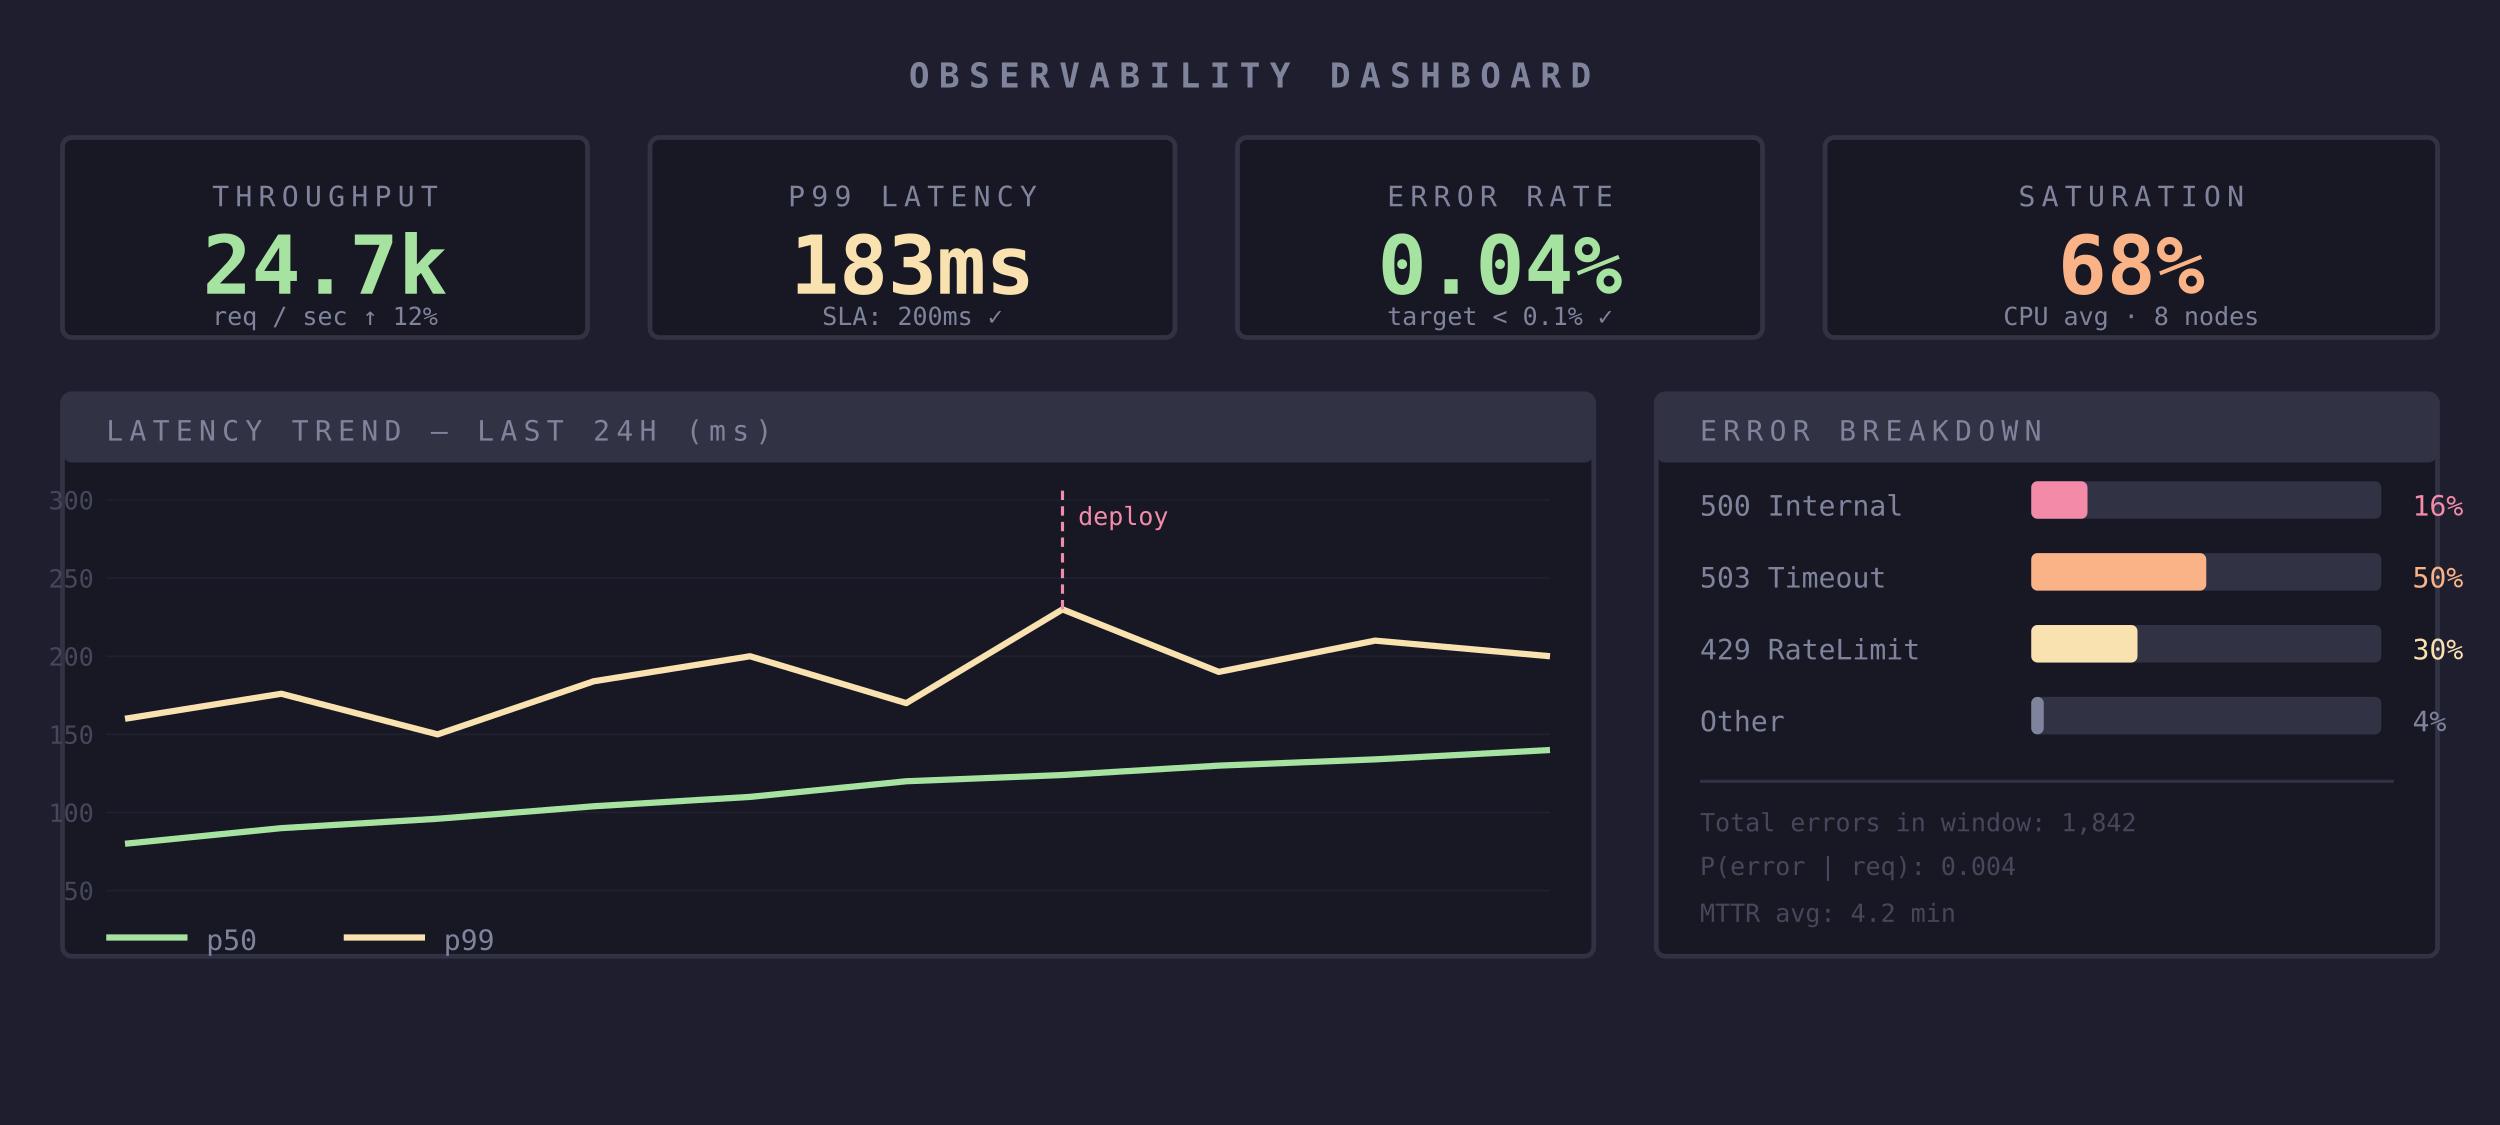
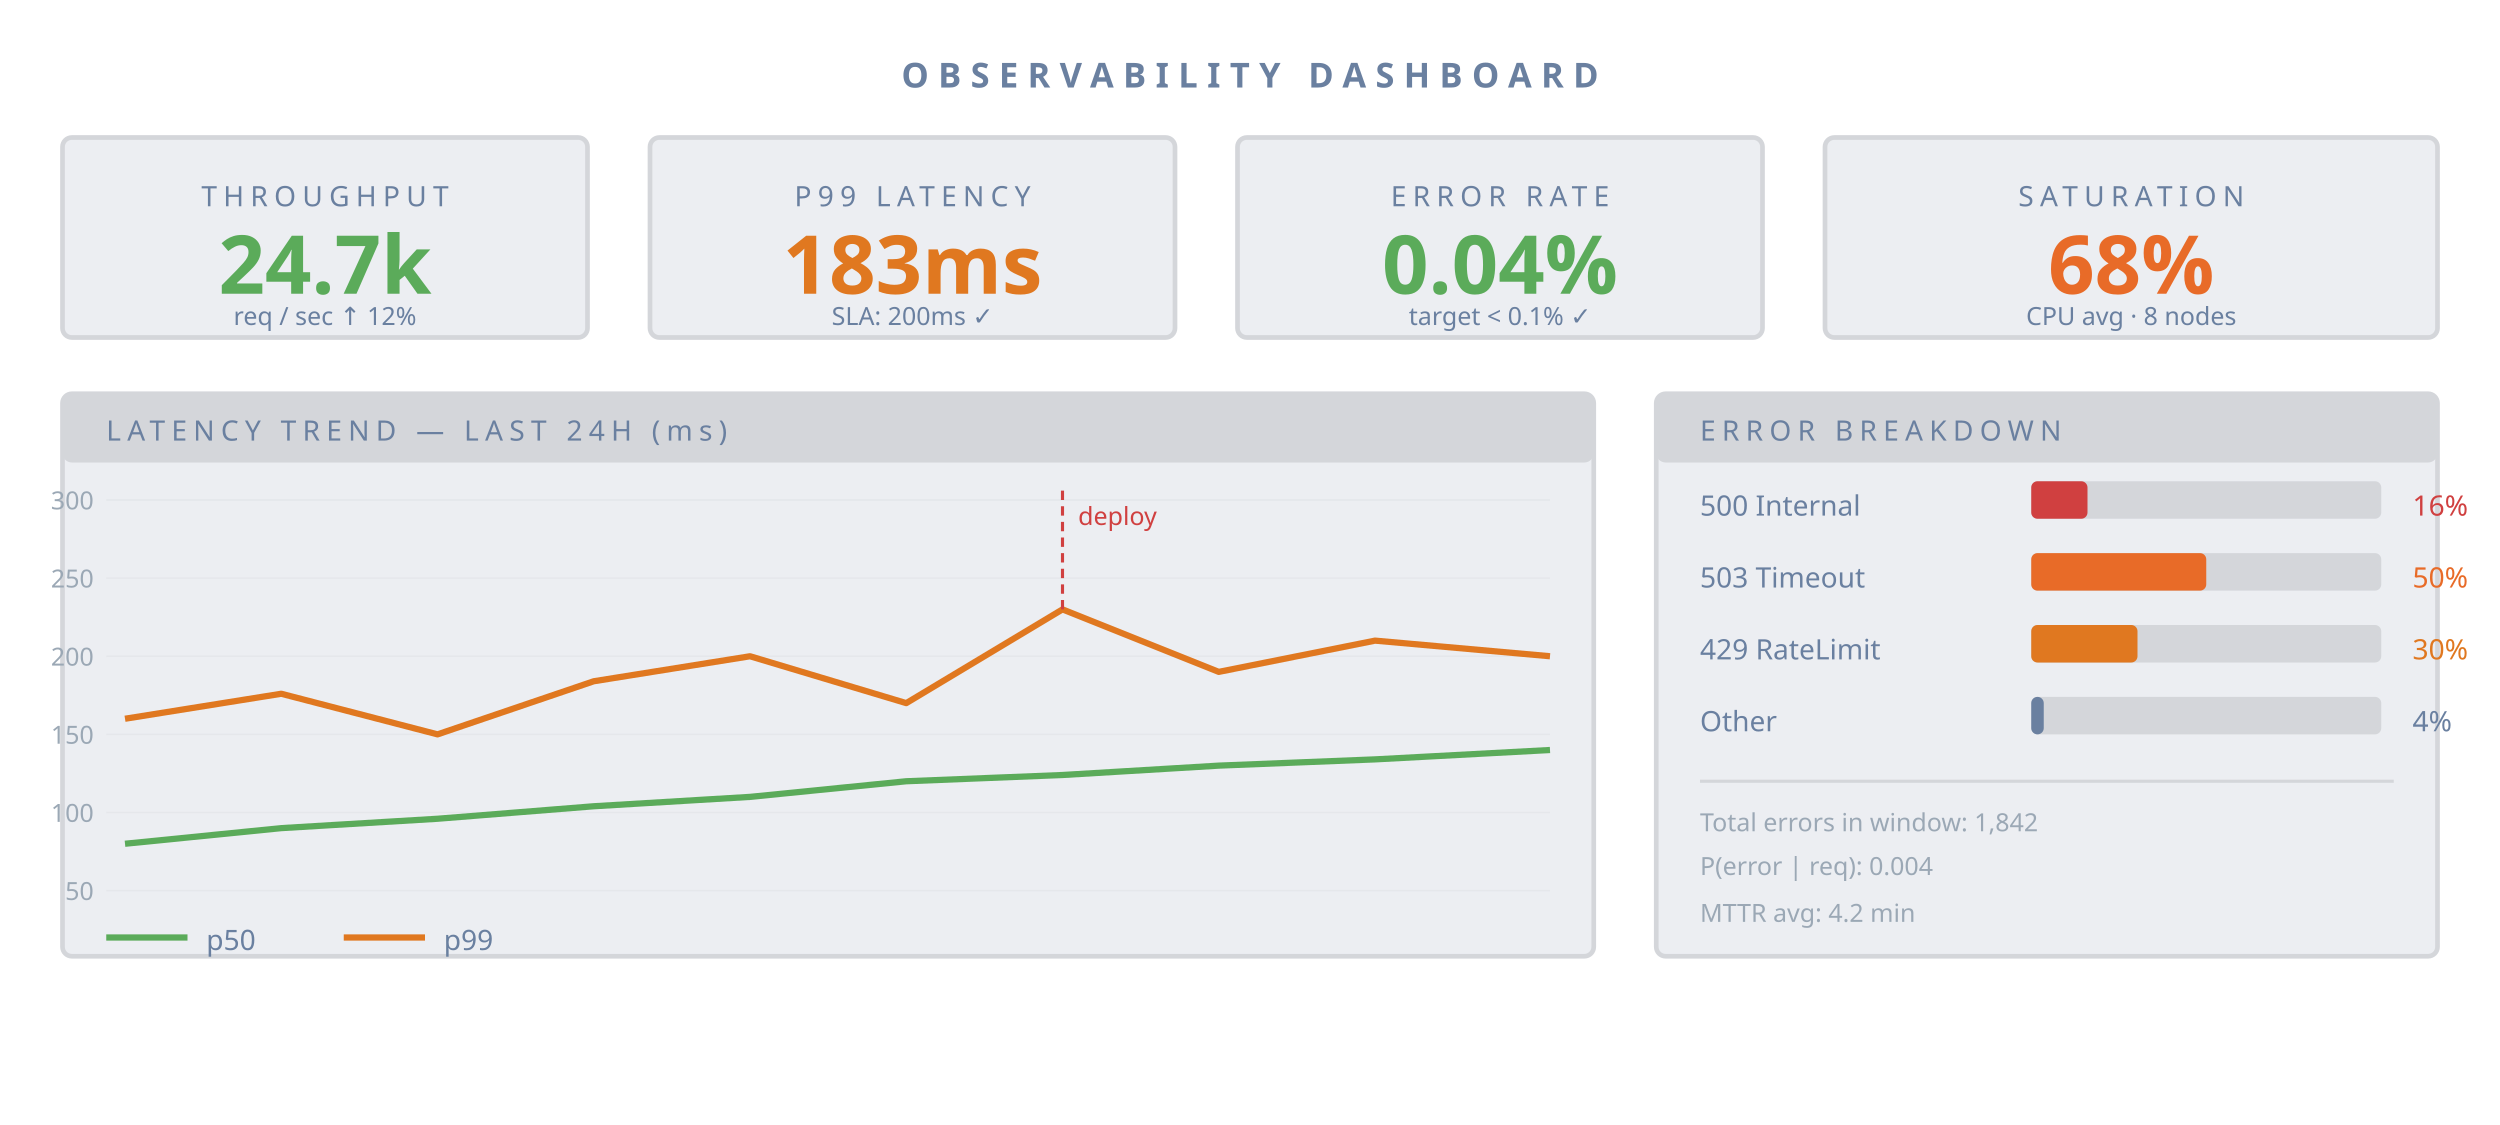
- <svg xmlns="http://www.w3.org/2000/svg" viewBox="0 0 800 360" font-family="'IBM Plex Sans', monospace, sans-serif">
-   <rect width="800" height="360" fill="#1e1e2e" />
-   <text x="400" y="28" text-anchor="middle" fill="#7f849c" font-size="11" letter-spacing="3" font-weight="600">OBSERVABILITY DASHBOARD</text>
-   <rect x="20" y="44" width="168" height="64" rx="3" fill="#181825" stroke="#313244" stroke-width="1.5" />
-   <text x="104" y="66" text-anchor="middle" fill="#7f849c" font-size="9" letter-spacing="2">THROUGHPUT</text>
-   <text x="104" y="94" text-anchor="middle" fill="#a6e3a1" font-size="26" font-weight="700">24.7k</text>
-   <text x="104" y="104" text-anchor="middle" fill="#7f849c" font-size="8">req / sec ↑ 12%</text>
-   <rect x="208" y="44" width="168" height="64" rx="3" fill="#181825" stroke="#313244" stroke-width="1.5" />
-   <text x="292" y="66" text-anchor="middle" fill="#7f849c" font-size="9" letter-spacing="2">P99 LATENCY</text>
-   <text x="292" y="94" text-anchor="middle" fill="#f9e2af" font-size="26" font-weight="700">183ms</text>
-   <text x="292" y="104" text-anchor="middle" fill="#7f849c" font-size="8">SLA: 200ms ✓</text>
-   <rect x="396" y="44" width="168" height="64" rx="3" fill="#181825" stroke="#313244" stroke-width="1.5" />
-   <text x="480" y="66" text-anchor="middle" fill="#7f849c" font-size="9" letter-spacing="2">ERROR RATE</text>
-   <text x="480" y="94" text-anchor="middle" fill="#a6e3a1" font-size="26" font-weight="700">0.04%</text>
-   <text x="480" y="104" text-anchor="middle" fill="#7f849c" font-size="8">target &lt; 0.1% ✓</text>
-   <rect x="584" y="44" width="196" height="64" rx="3" fill="#181825" stroke="#313244" stroke-width="1.5" />
-   <text x="682" y="66" text-anchor="middle" fill="#7f849c" font-size="9" letter-spacing="2">SATURATION</text>
-   <text x="682" y="94" text-anchor="middle" fill="#fab387" font-size="26" font-weight="700">68%</text>
-   <text x="682" y="104" text-anchor="middle" fill="#7f849c" font-size="8">CPU avg · 8 nodes</text>
-   <rect x="20" y="126" width="490" height="180" rx="3" fill="#181825" stroke="#313244" stroke-width="1.5" />
-   <rect x="20" y="126" width="490" height="22" rx="3" fill="#313244" />
-   <text x="34" y="141" fill="#7f849c" font-size="9" letter-spacing="2">LATENCY TREND — LAST 24H (ms)</text>
-   <g opacity="0.3" stroke="#313244" stroke-width="0.5">
+ <svg xmlns="http://www.w3.org/2000/svg" viewBox="0 0 800 360" font-family="'Source Sans 3', sans-serif">
+   <rect width="800" height="360" fill="#FFFFFF" />
+   <text x="400" y="28" text-anchor="middle" fill="#6A80A0" font-size="11" letter-spacing="3" font-weight="600">OBSERVABILITY DASHBOARD</text>
+   <rect x="20" y="44" width="168" height="64" rx="3" fill="#ECEEF2" stroke="#D4D6DA" stroke-width="1.5" />
+   <text x="104" y="66" text-anchor="middle" fill="#6A80A0" font-size="9" letter-spacing="2">THROUGHPUT</text>
+   <text x="104" y="94" text-anchor="middle" fill="#5BAB5A" font-size="26" font-weight="700">24.7k</text>
+   <text x="104" y="104" text-anchor="middle" fill="#6A80A0" font-size="8">req / sec ↑ 12%</text>
+   <rect x="208" y="44" width="168" height="64" rx="3" fill="#ECEEF2" stroke="#D4D6DA" stroke-width="1.5" />
+   <text x="292" y="66" text-anchor="middle" fill="#6A80A0" font-size="9" letter-spacing="2">P99 LATENCY</text>
+   <text x="292" y="94" text-anchor="middle" fill="#E07820" font-size="26" font-weight="700">183ms</text>
+   <text x="292" y="104" text-anchor="middle" fill="#6A80A0" font-size="8">SLA: 200ms ✓</text>
+   <rect x="396" y="44" width="168" height="64" rx="3" fill="#ECEEF2" stroke="#D4D6DA" stroke-width="1.5" />
+   <text x="480" y="66" text-anchor="middle" fill="#6A80A0" font-size="9" letter-spacing="2">ERROR RATE</text>
+   <text x="480" y="94" text-anchor="middle" fill="#5BAB5A" font-size="26" font-weight="700">0.04%</text>
+   <text x="480" y="104" text-anchor="middle" fill="#6A80A0" font-size="8">target &lt; 0.1% ✓</text>
+   <rect x="584" y="44" width="196" height="64" rx="3" fill="#ECEEF2" stroke="#D4D6DA" stroke-width="1.5" />
+   <text x="682" y="66" text-anchor="middle" fill="#6A80A0" font-size="9" letter-spacing="2">SATURATION</text>
+   <text x="682" y="94" text-anchor="middle" fill="#E86B28" font-size="26" font-weight="700">68%</text>
+   <text x="682" y="104" text-anchor="middle" fill="#6A80A0" font-size="8">CPU avg · 8 nodes</text>
+   <rect x="20" y="126" width="490" height="180" rx="3" fill="#ECEEF2" stroke="#D4D6DA" stroke-width="1.5" />
+   <rect x="20" y="126" width="490" height="22" rx="3" fill="#D4D6DA" />
+   <text x="34" y="141" fill="#6A80A0" font-size="9" letter-spacing="2">LATENCY TREND — LAST 24H (ms)</text>
+   <g opacity="0.3" stroke="#D4D6DA" stroke-width="0.5">
    <line x1="34" y1="160" x2="496" y2="160" />
    <line x1="34" y1="185" x2="496" y2="185" />
    <line x1="34" y1="210" x2="496" y2="210" />
    <line x1="34" y1="235" x2="496" y2="235" />
    <line x1="34" y1="260" x2="496" y2="260" />
    <line x1="34" y1="285" x2="496" y2="285" />
  </g>
-   <text x="30" y="163" fill="#45475a" font-size="8" text-anchor="end">300</text>
-   <text x="30" y="188" fill="#45475a" font-size="8" text-anchor="end">250</text>
-   <text x="30" y="213" fill="#45475a" font-size="8" text-anchor="end">200</text>
-   <text x="30" y="238" fill="#45475a" font-size="8" text-anchor="end">150</text>
-   <text x="30" y="263" fill="#45475a" font-size="8" text-anchor="end">100</text>
-   <text x="30" y="288" fill="#45475a" font-size="8" text-anchor="end">50</text>
-   <polyline points="40,270 90,265 140,262 190,258 240,255 290,250 340,248 390,245 440,243 496,240" fill="none" stroke="#a6e3a1" stroke-width="2" stroke-linejoin="round" />
-   <polyline points="40,230 90,222 140,235 190,218 240,210 290,225 340,195 390,215 440,205 496,210" fill="none" stroke="#f9e2af" stroke-width="2" stroke-linejoin="round" />
-   <line x1="340" y1="195" x2="340" y2="155" stroke="#f38ba8" stroke-width="1" stroke-dasharray="3,2" />
-   <text x="345" y="168" fill="#f38ba8" font-size="8">deploy</text>
-   <line x1="34" y1="300" x2="60" y2="300" stroke="#a6e3a1" stroke-width="2" />
-   <text x="66" y="304" fill="#7f849c" font-size="9">p50</text>
-   <line x1="110" y1="300" x2="136" y2="300" stroke="#f9e2af" stroke-width="2" />
-   <text x="142" y="304" fill="#7f849c" font-size="9">p99</text>
-   <rect x="530" y="126" width="250" height="180" rx="3" fill="#181825" stroke="#313244" stroke-width="1.5" />
-   <rect x="530" y="126" width="250" height="22" rx="3" fill="#313244" />
-   <text x="544" y="141" fill="#7f849c" font-size="9" letter-spacing="2">ERROR BREAKDOWN</text>
-   <text x="544" y="165" fill="#7f849c" font-size="9">500 Internal</text>
-   <rect x="650" y="154" width="112" height="12" rx="2" fill="#313244" />
-   <rect x="650" y="154" width="18" height="12" rx="2" fill="#f38ba8" />
-   <text x="772" y="165" fill="#f38ba8" font-size="9">16%</text>
-   <text x="544" y="188" fill="#7f849c" font-size="9">503 Timeout</text>
-   <rect x="650" y="177" width="112" height="12" rx="2" fill="#313244" />
-   <rect x="650" y="177" width="56" height="12" rx="2" fill="#fab387" />
-   <text x="772" y="188" fill="#fab387" font-size="9">50%</text>
-   <text x="544" y="211" fill="#7f849c" font-size="9">429 RateLimit</text>
-   <rect x="650" y="200" width="112" height="12" rx="2" fill="#313244" />
-   <rect x="650" y="200" width="34" height="12" rx="2" fill="#f9e2af" />
-   <text x="772" y="211" fill="#f9e2af" font-size="9">30%</text>
-   <text x="544" y="234" fill="#7f849c" font-size="9">Other</text>
-   <rect x="650" y="223" width="112" height="12" rx="2" fill="#313244" />
-   <rect x="650" y="223" width="4" height="12" rx="2" fill="#7f849c" />
-   <text x="772" y="234" fill="#7f849c" font-size="9">4%</text>
-   <line x1="544" y1="250" x2="766" y2="250" stroke="#313244" stroke-width="1" />
-   <text x="544" y="266" fill="#45475a" font-size="8">Total errors in window: 1,842</text>
-   <text x="544" y="280" fill="#45475a" font-size="8">P(error | req): 0.004</text>
-   <text x="544" y="295" fill="#45475a" font-size="8">MTTR avg: 4.2 min</text>
+   <text x="30" y="163" fill="#9BA8B5" font-size="8" text-anchor="end">300</text>
+   <text x="30" y="188" fill="#9BA8B5" font-size="8" text-anchor="end">250</text>
+   <text x="30" y="213" fill="#9BA8B5" font-size="8" text-anchor="end">200</text>
+   <text x="30" y="238" fill="#9BA8B5" font-size="8" text-anchor="end">150</text>
+   <text x="30" y="263" fill="#9BA8B5" font-size="8" text-anchor="end">100</text>
+   <text x="30" y="288" fill="#9BA8B5" font-size="8" text-anchor="end">50</text>
+   <polyline points="40,270 90,265 140,262 190,258 240,255 290,250 340,248 390,245 440,243 496,240" fill="none" stroke="#5BAB5A" stroke-width="2" stroke-linejoin="round" />
+   <polyline points="40,230 90,222 140,235 190,218 240,210 290,225 340,195 390,215 440,205 496,210" fill="none" stroke="#E07820" stroke-width="2" stroke-linejoin="round" />
+   <line x1="340" y1="195" x2="340" y2="155" stroke="#D04040" stroke-width="1" stroke-dasharray="3,2" />
+   <text x="345" y="168" fill="#D04040" font-size="8">deploy</text>
+   <line x1="34" y1="300" x2="60" y2="300" stroke="#5BAB5A" stroke-width="2" />
+   <text x="66" y="304" fill="#6A80A0" font-size="9">p50</text>
+   <line x1="110" y1="300" x2="136" y2="300" stroke="#E07820" stroke-width="2" />
+   <text x="142" y="304" fill="#6A80A0" font-size="9">p99</text>
+   <rect x="530" y="126" width="250" height="180" rx="3" fill="#ECEEF2" stroke="#D4D6DA" stroke-width="1.5" />
+   <rect x="530" y="126" width="250" height="22" rx="3" fill="#D4D6DA" />
+   <text x="544" y="141" fill="#6A80A0" font-size="9" letter-spacing="2">ERROR BREAKDOWN</text>
+   <text x="544" y="165" fill="#6A80A0" font-size="9">500 Internal</text>
+   <rect x="650" y="154" width="112" height="12" rx="2" fill="#D4D6DA" />
+   <rect x="650" y="154" width="18" height="12" rx="2" fill="#D04040" />
+   <text x="772" y="165" fill="#D04040" font-size="9">16%</text>
+   <text x="544" y="188" fill="#6A80A0" font-size="9">503 Timeout</text>
+   <rect x="650" y="177" width="112" height="12" rx="2" fill="#D4D6DA" />
+   <rect x="650" y="177" width="56" height="12" rx="2" fill="#E86B28" />
+   <text x="772" y="188" fill="#E86B28" font-size="9">50%</text>
+   <text x="544" y="211" fill="#6A80A0" font-size="9">429 RateLimit</text>
+   <rect x="650" y="200" width="112" height="12" rx="2" fill="#D4D6DA" />
+   <rect x="650" y="200" width="34" height="12" rx="2" fill="#E07820" />
+   <text x="772" y="211" fill="#E07820" font-size="9">30%</text>
+   <text x="544" y="234" fill="#6A80A0" font-size="9">Other</text>
+   <rect x="650" y="223" width="112" height="12" rx="2" fill="#D4D6DA" />
+   <rect x="650" y="223" width="4" height="12" rx="2" fill="#6A80A0" />
+   <text x="772" y="234" fill="#6A80A0" font-size="9">4%</text>
+   <line x1="544" y1="250" x2="766" y2="250" stroke="#D4D6DA" stroke-width="1" />
+   <text x="544" y="266" fill="#9BA8B5" font-size="8">Total errors in window: 1,842</text>
+   <text x="544" y="280" fill="#9BA8B5" font-size="8">P(error | req): 0.004</text>
+   <text x="544" y="295" fill="#9BA8B5" font-size="8">MTTR avg: 4.2 min</text>
</svg>
